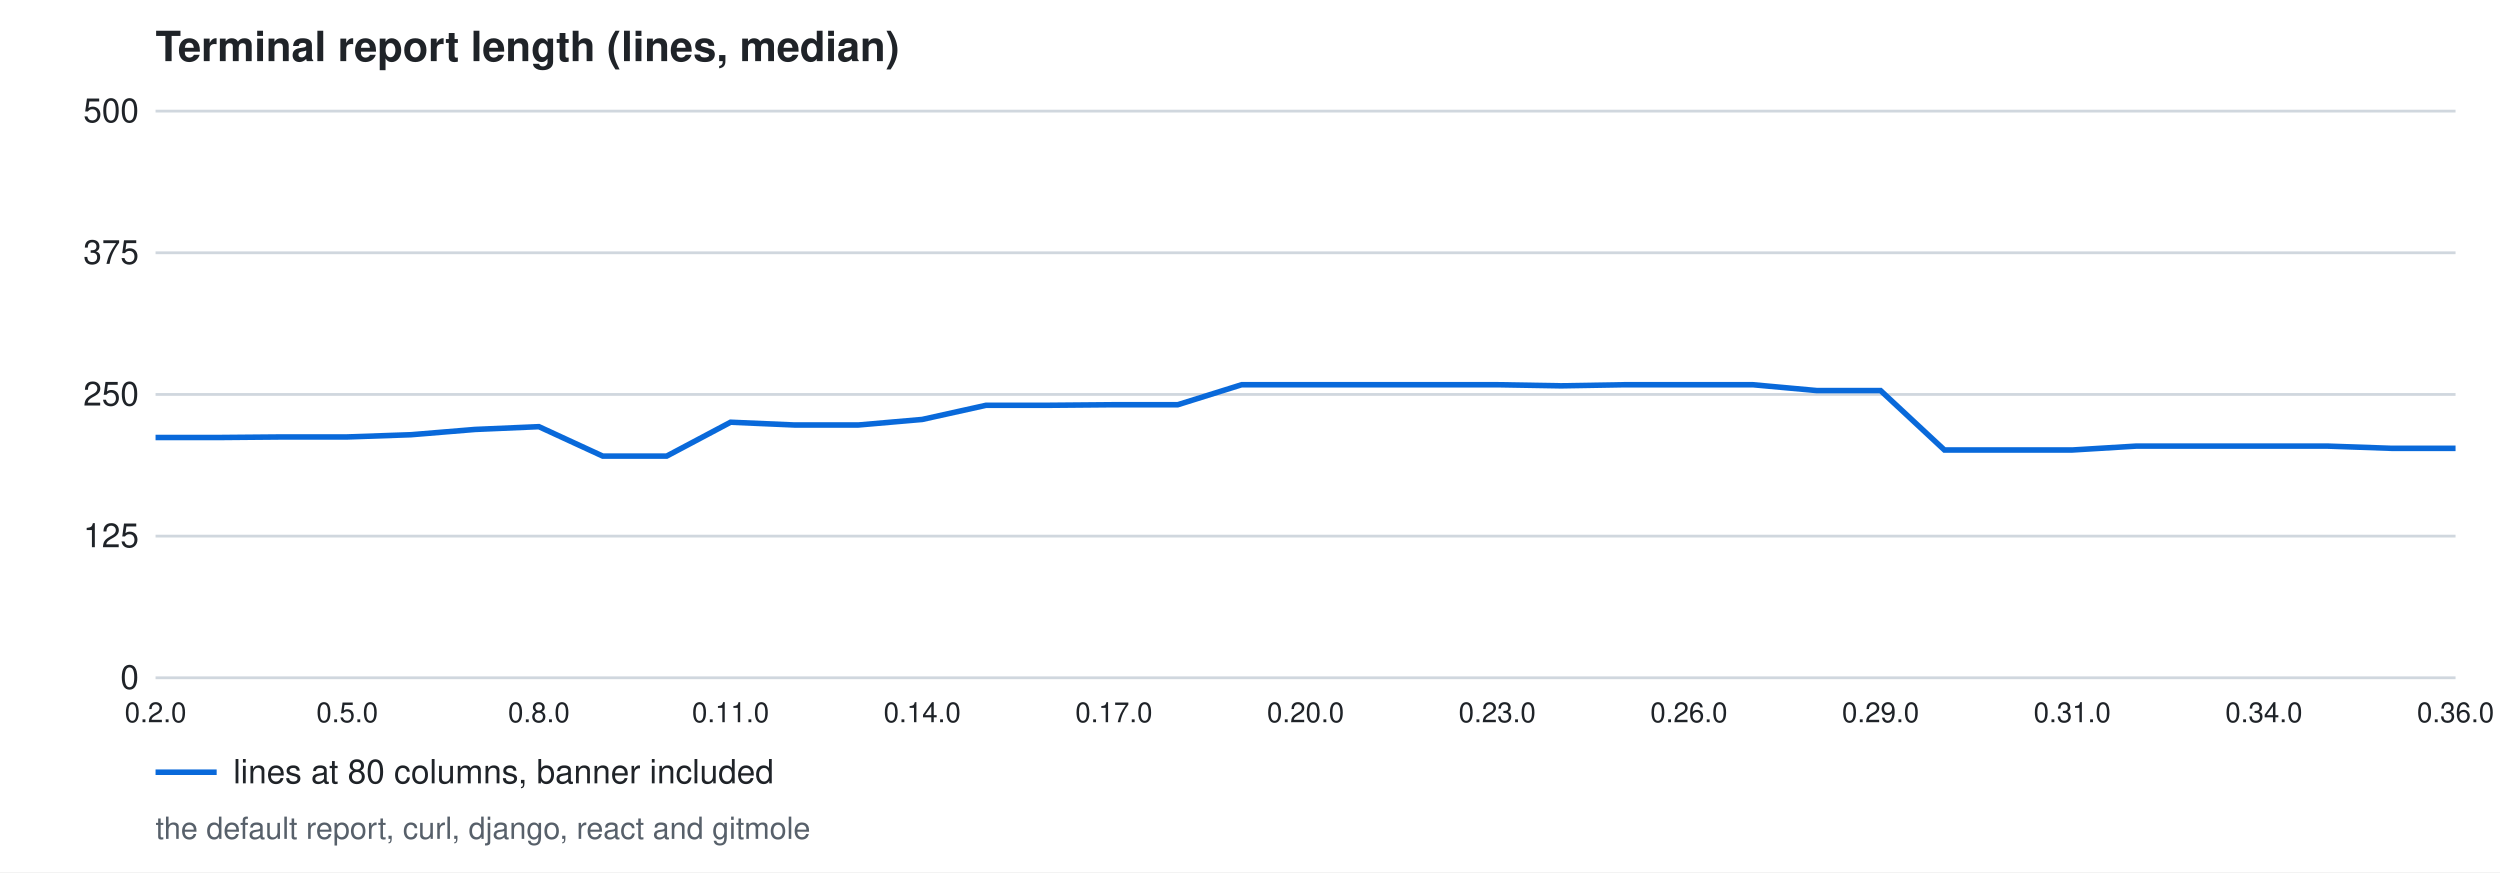
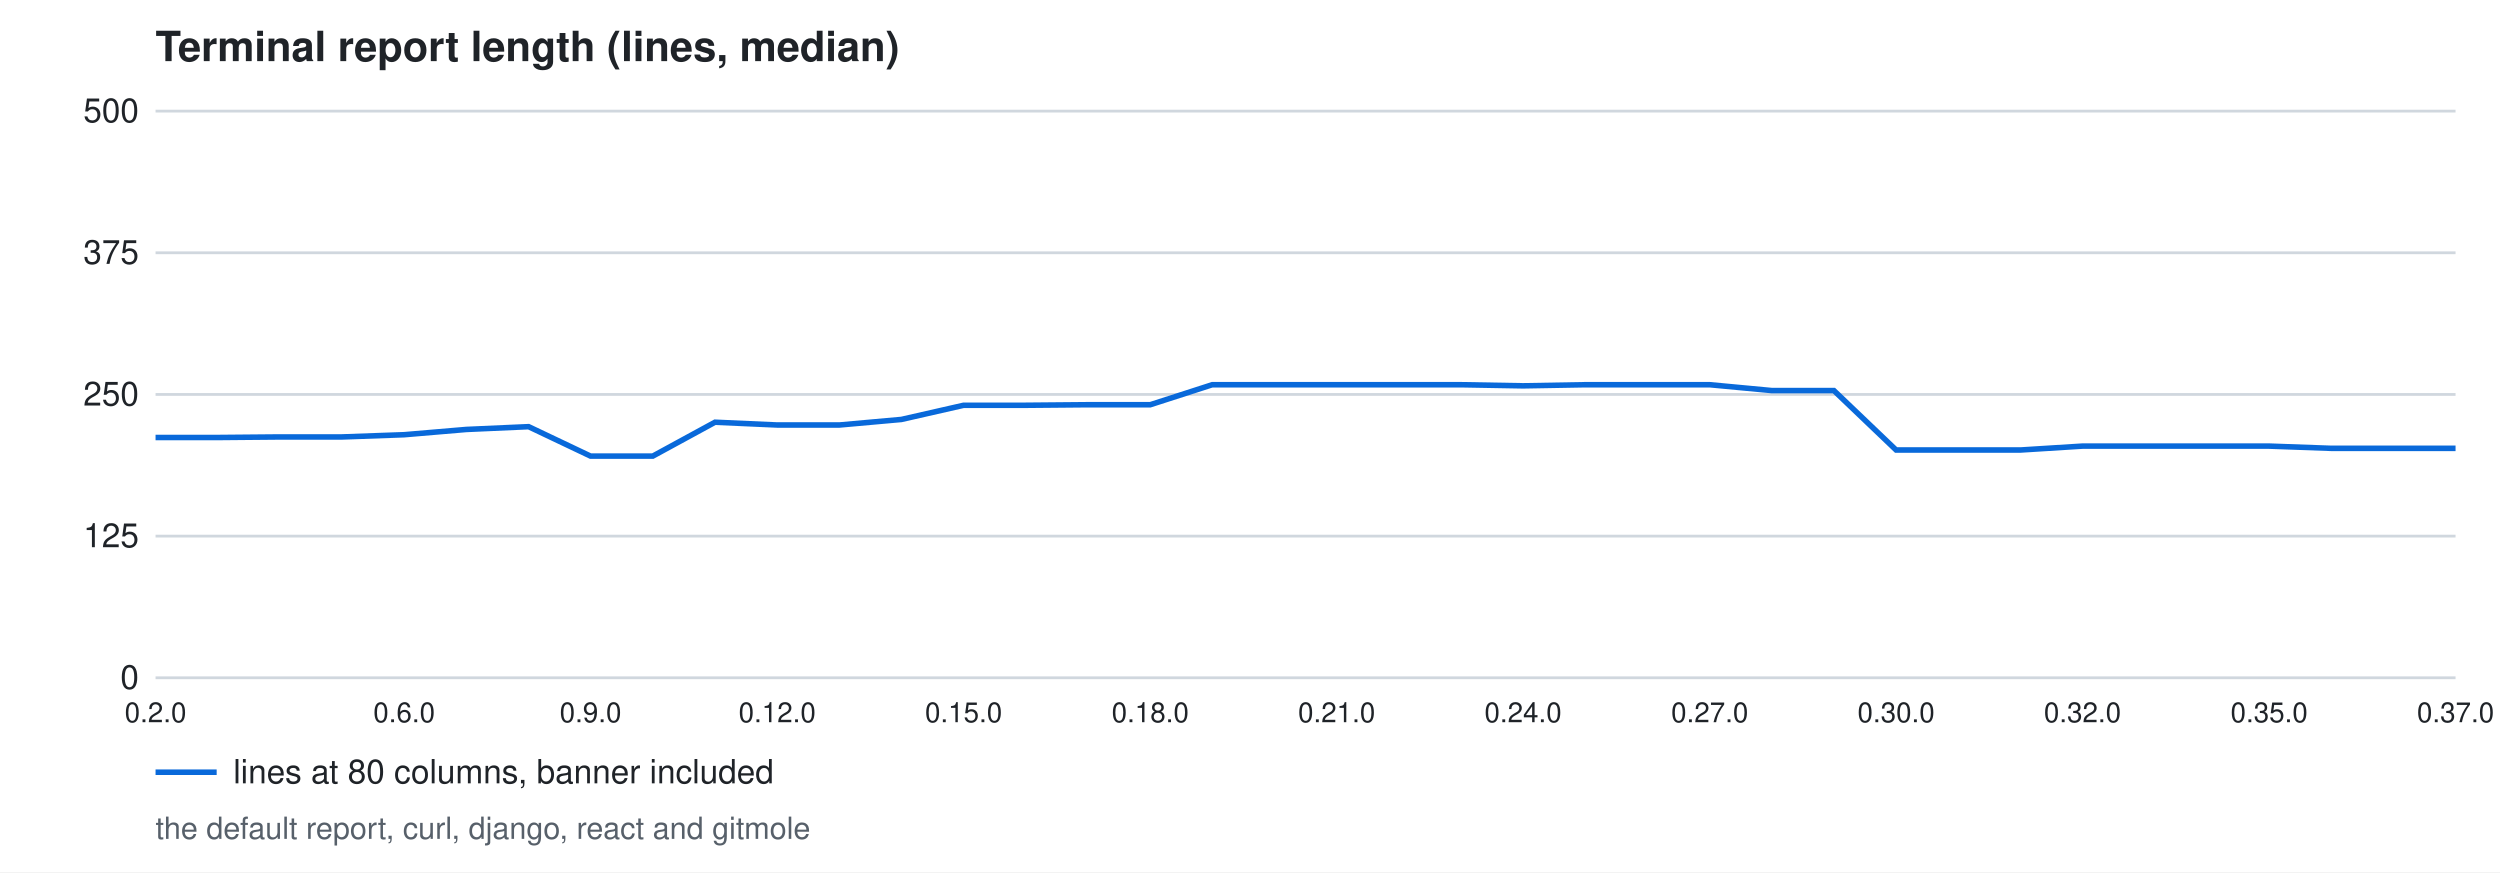
<svg xmlns="http://www.w3.org/2000/svg" width="900" height="314" viewBox="0 0 900 314" font-family="-apple-system,Segoe UI,Helvetica,Arial,sans-serif" font-size="12">
  <rect width="900" height="314" fill="#ffffff" />
  <text x="56" y="22" font-size="15" font-weight="600" fill="#1f2328">Terminal report length (lines, median)</text>
  <line x1="56" y1="244.0" x2="884" y2="244.0" stroke="#d0d7de" stroke-width="1" />
  <text x="50" y="248.0" text-anchor="end" fill="#1f2328">0</text>
  <line x1="56" y1="193.0" x2="884" y2="193.0" stroke="#d0d7de" stroke-width="1" />
  <text x="50" y="197.0" text-anchor="end" fill="#1f2328">125</text>
  <line x1="56" y1="142.0" x2="884" y2="142.0" stroke="#d0d7de" stroke-width="1" />
  <text x="50" y="146.0" text-anchor="end" fill="#1f2328">250</text>
  <line x1="56" y1="91.0" x2="884" y2="91.0" stroke="#d0d7de" stroke-width="1" />
  <text x="50" y="95.0" text-anchor="end" fill="#1f2328">375</text>
  <line x1="56" y1="40.0" x2="884" y2="40.0" stroke="#d0d7de" stroke-width="1" />
  <text x="50" y="44.0" text-anchor="end" fill="#1f2328">500</text>
  <text x="56.0" y="260" text-anchor="middle" fill="#1f2328" font-size="10">0.2.0</text>
-   <text x="125.0" y="260" text-anchor="middle" fill="#1f2328" font-size="10">0.5.0</text>
-   <text x="194.0" y="260" text-anchor="middle" fill="#1f2328" font-size="10">0.8.0</text>
-   <text x="263.0" y="260" text-anchor="middle" fill="#1f2328" font-size="10">0.11.0</text>
-   <text x="332.0" y="260" text-anchor="middle" fill="#1f2328" font-size="10">0.14.0</text>
-   <text x="401.0" y="260" text-anchor="middle" fill="#1f2328" font-size="10">0.17.0</text>
-   <text x="470.0" y="260" text-anchor="middle" fill="#1f2328" font-size="10">0.20.0</text>
-   <text x="539.0" y="260" text-anchor="middle" fill="#1f2328" font-size="10">0.23.0</text>
-   <text x="608.0" y="260" text-anchor="middle" fill="#1f2328" font-size="10">0.26.0</text>
-   <text x="677.0" y="260" text-anchor="middle" fill="#1f2328" font-size="10">0.29.0</text>
-   <text x="746.0" y="260" text-anchor="middle" fill="#1f2328" font-size="10">0.31.0</text>
-   <text x="815.0" y="260" text-anchor="middle" fill="#1f2328" font-size="10">0.34.0</text>
-   <text x="884.0" y="260" text-anchor="middle" fill="#1f2328" font-size="10">0.36.0</text>
-   <polyline points="56.0,157.5 79.0,157.5 102.0,157.3 125.0,157.3 148.0,156.5 171.0,154.6 194.0,153.6 217.0,164.2 240.0,164.2 263.0,152.0 286.0,153.0 309.0,153.0 332.0,151.0 355.0,145.9 378.0,145.9 401.0,145.7 424.0,145.7 447.0,138.5 470.0,138.5 493.0,138.5 516.0,138.5 539.0,138.5 562.0,138.9 585.0,138.5 608.0,138.5 631.0,138.5 654.0,140.6 677.0,140.6 700.0,162.0 723.0,162.0 746.0,162.0 769.0,160.6 792.0,160.6 815.0,160.6 838.0,160.6 861.0,161.4 884.0,161.4" fill="none" stroke="#0969da" stroke-width="2" />
+   <text x="145.5" y="260" text-anchor="middle" fill="#1f2328" font-size="10">0.6.0</text>
+   <text x="212.6" y="260" text-anchor="middle" fill="#1f2328" font-size="10">0.9.0</text>
+   <text x="279.8" y="260" text-anchor="middle" fill="#1f2328" font-size="10">0.12.0</text>
+   <text x="346.9" y="260" text-anchor="middle" fill="#1f2328" font-size="10">0.15.0</text>
+   <text x="414.1" y="260" text-anchor="middle" fill="#1f2328" font-size="10">0.18.0</text>
+   <text x="481.2" y="260" text-anchor="middle" fill="#1f2328" font-size="10">0.21.0</text>
+   <text x="548.3" y="260" text-anchor="middle" fill="#1f2328" font-size="10">0.24.0</text>
+   <text x="615.5" y="260" text-anchor="middle" fill="#1f2328" font-size="10">0.27.0</text>
+   <text x="682.6" y="260" text-anchor="middle" fill="#1f2328" font-size="10">0.30.0</text>
+   <text x="749.7" y="260" text-anchor="middle" fill="#1f2328" font-size="10">0.32.0</text>
+   <text x="816.9" y="260" text-anchor="middle" fill="#1f2328" font-size="10">0.35.0</text>
+   <text x="884.0" y="260" text-anchor="middle" fill="#1f2328" font-size="10">0.37.0</text>
+   <polyline points="56.0,157.5 78.4,157.5 100.8,157.3 123.1,157.3 145.5,156.5 167.9,154.6 190.3,153.6 212.6,164.2 235.0,164.2 257.4,152.0 279.8,153.0 302.2,153.0 324.5,151.0 346.9,145.9 369.3,145.9 391.7,145.7 414.1,145.7 436.4,138.5 458.8,138.5 481.2,138.5 503.6,138.5 525.9,138.5 548.3,138.9 570.7,138.5 593.1,138.5 615.5,138.5 637.8,140.6 660.2,140.6 682.6,162.0 705.0,162.0 727.4,162.0 749.7,160.6 772.1,160.6 794.5,160.6 816.9,160.6 839.2,161.4 861.6,161.4 884.0,161.4" fill="none" stroke="#0969da" stroke-width="2" />
  <line x1="56" y1="278" x2="78" y2="278" stroke="#0969da" stroke-width="2" />
  <text x="84" y="282" fill="#1f2328">lines at 80 columns, banner included</text>
  <text x="56" y="302" fill="#57606a" font-size="11">the default report, curl, django, react and gitmole</text>
</svg>
